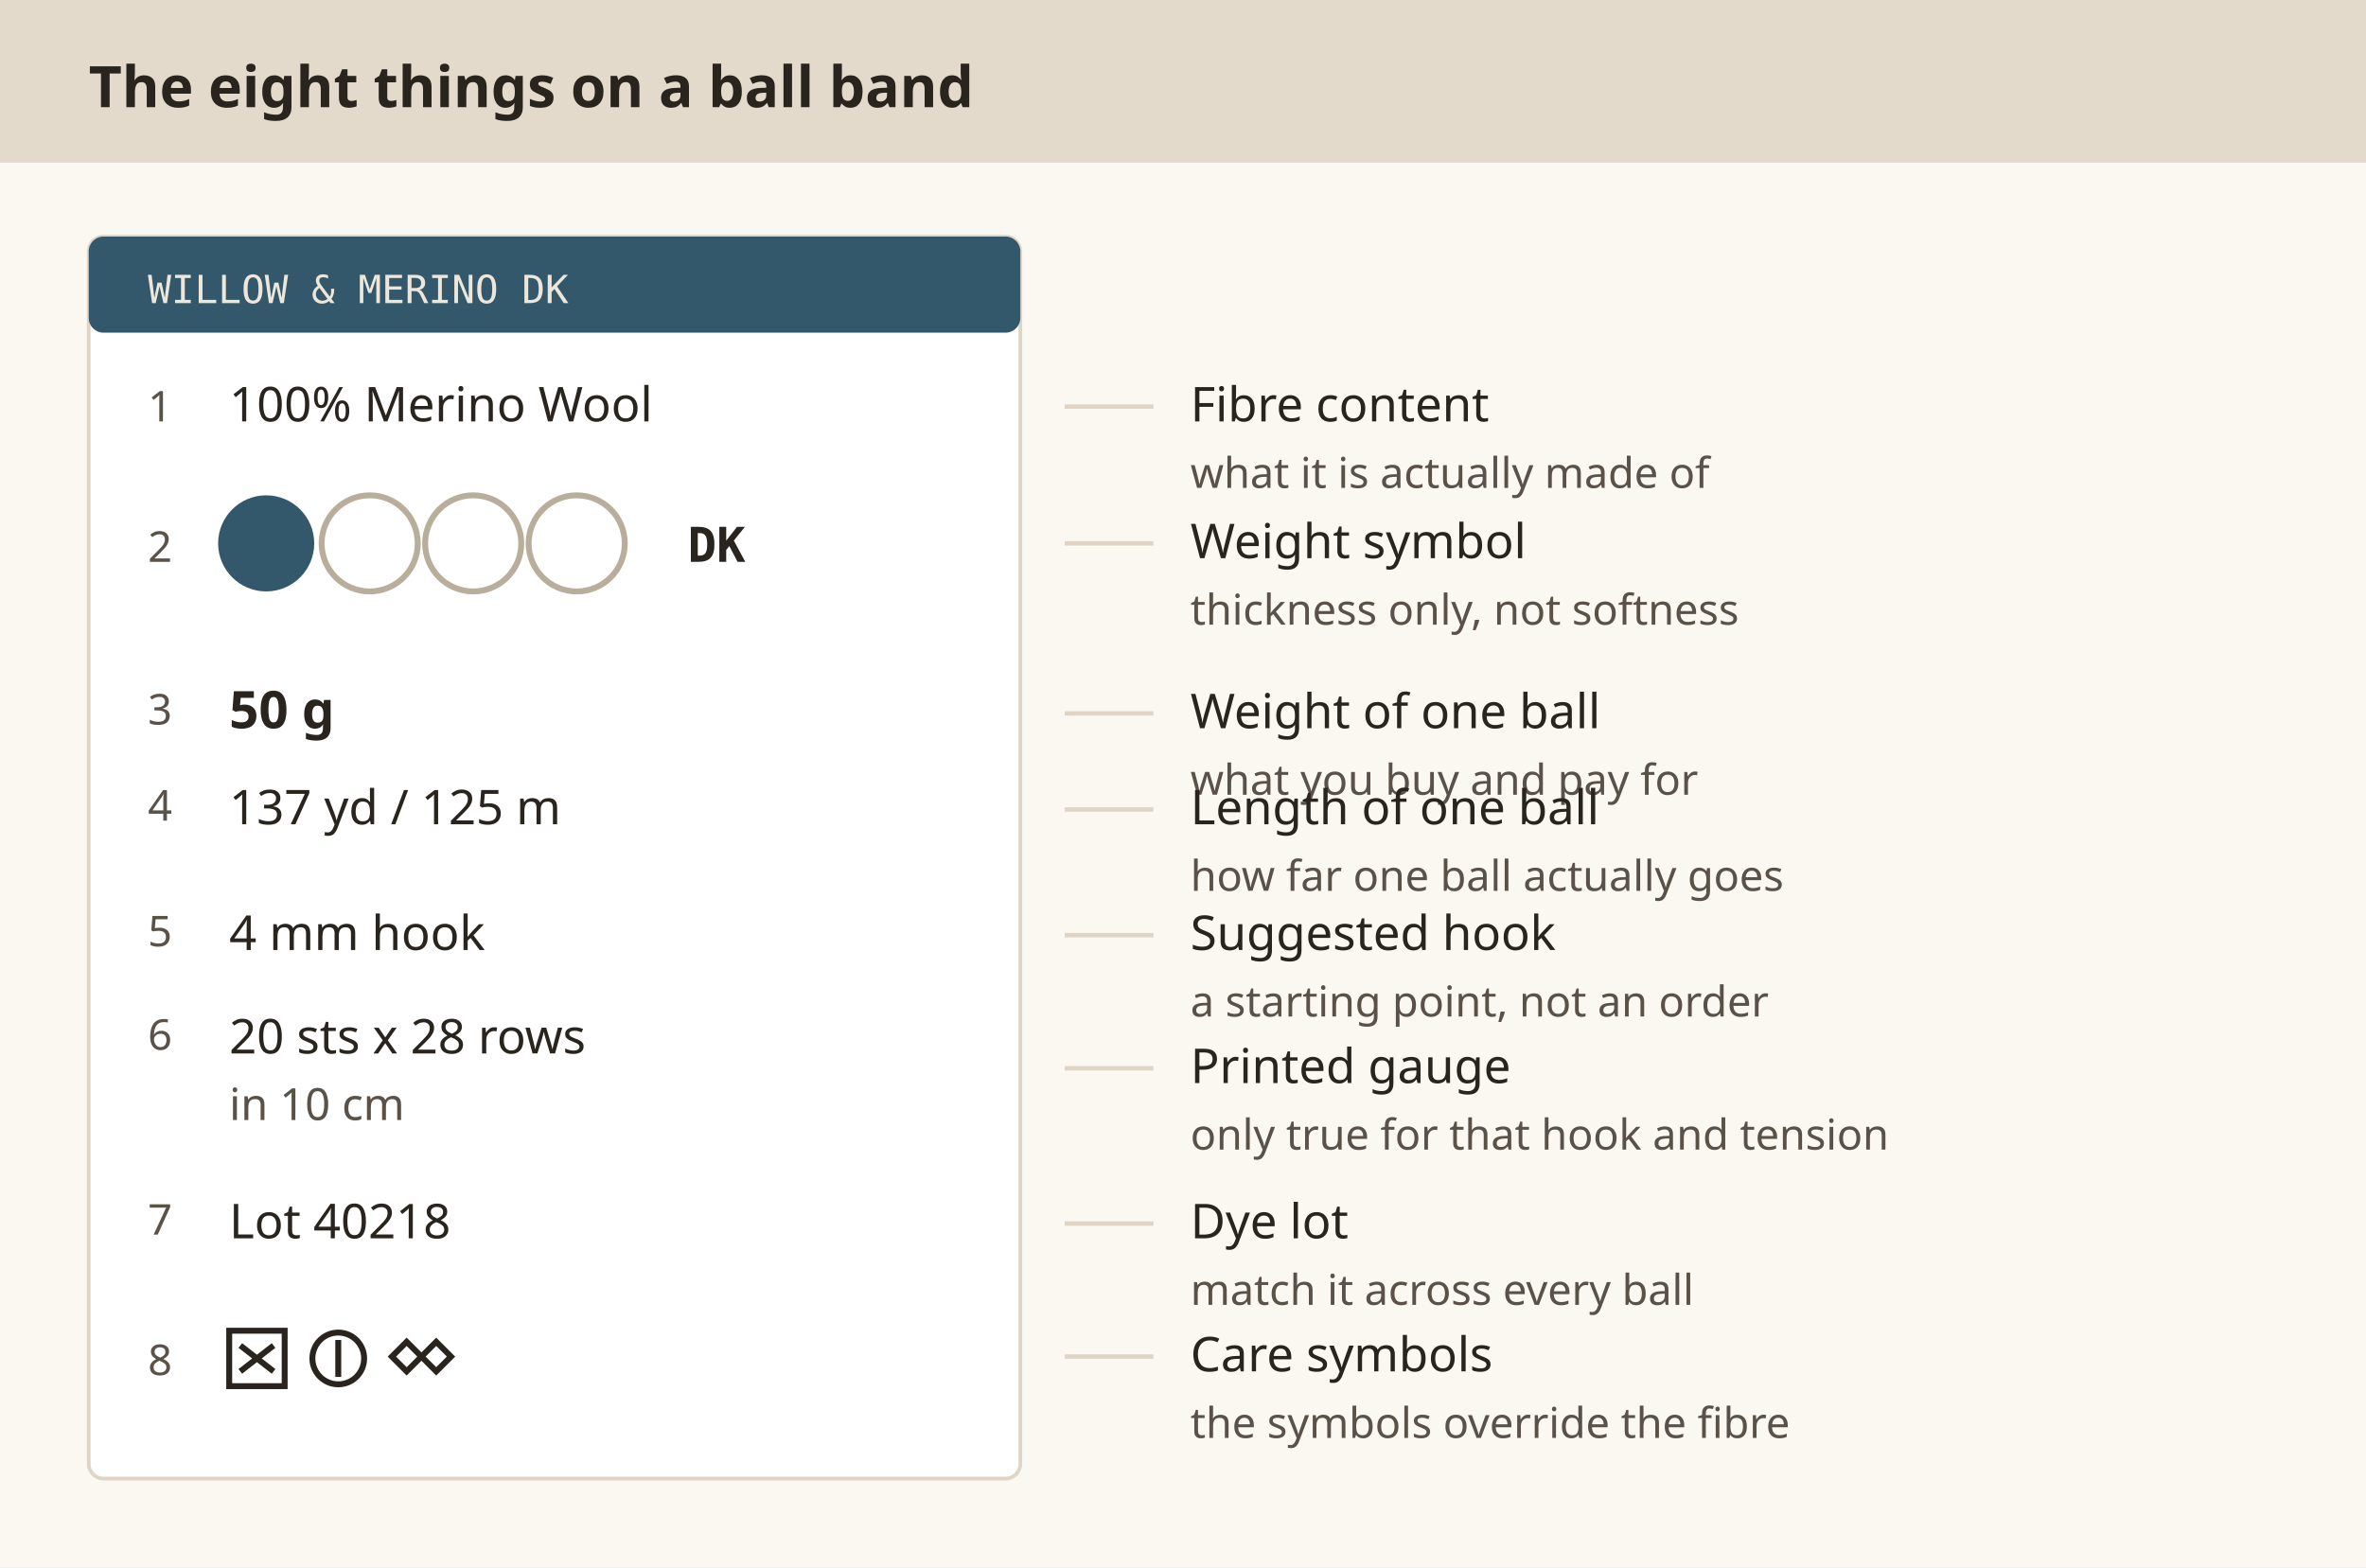
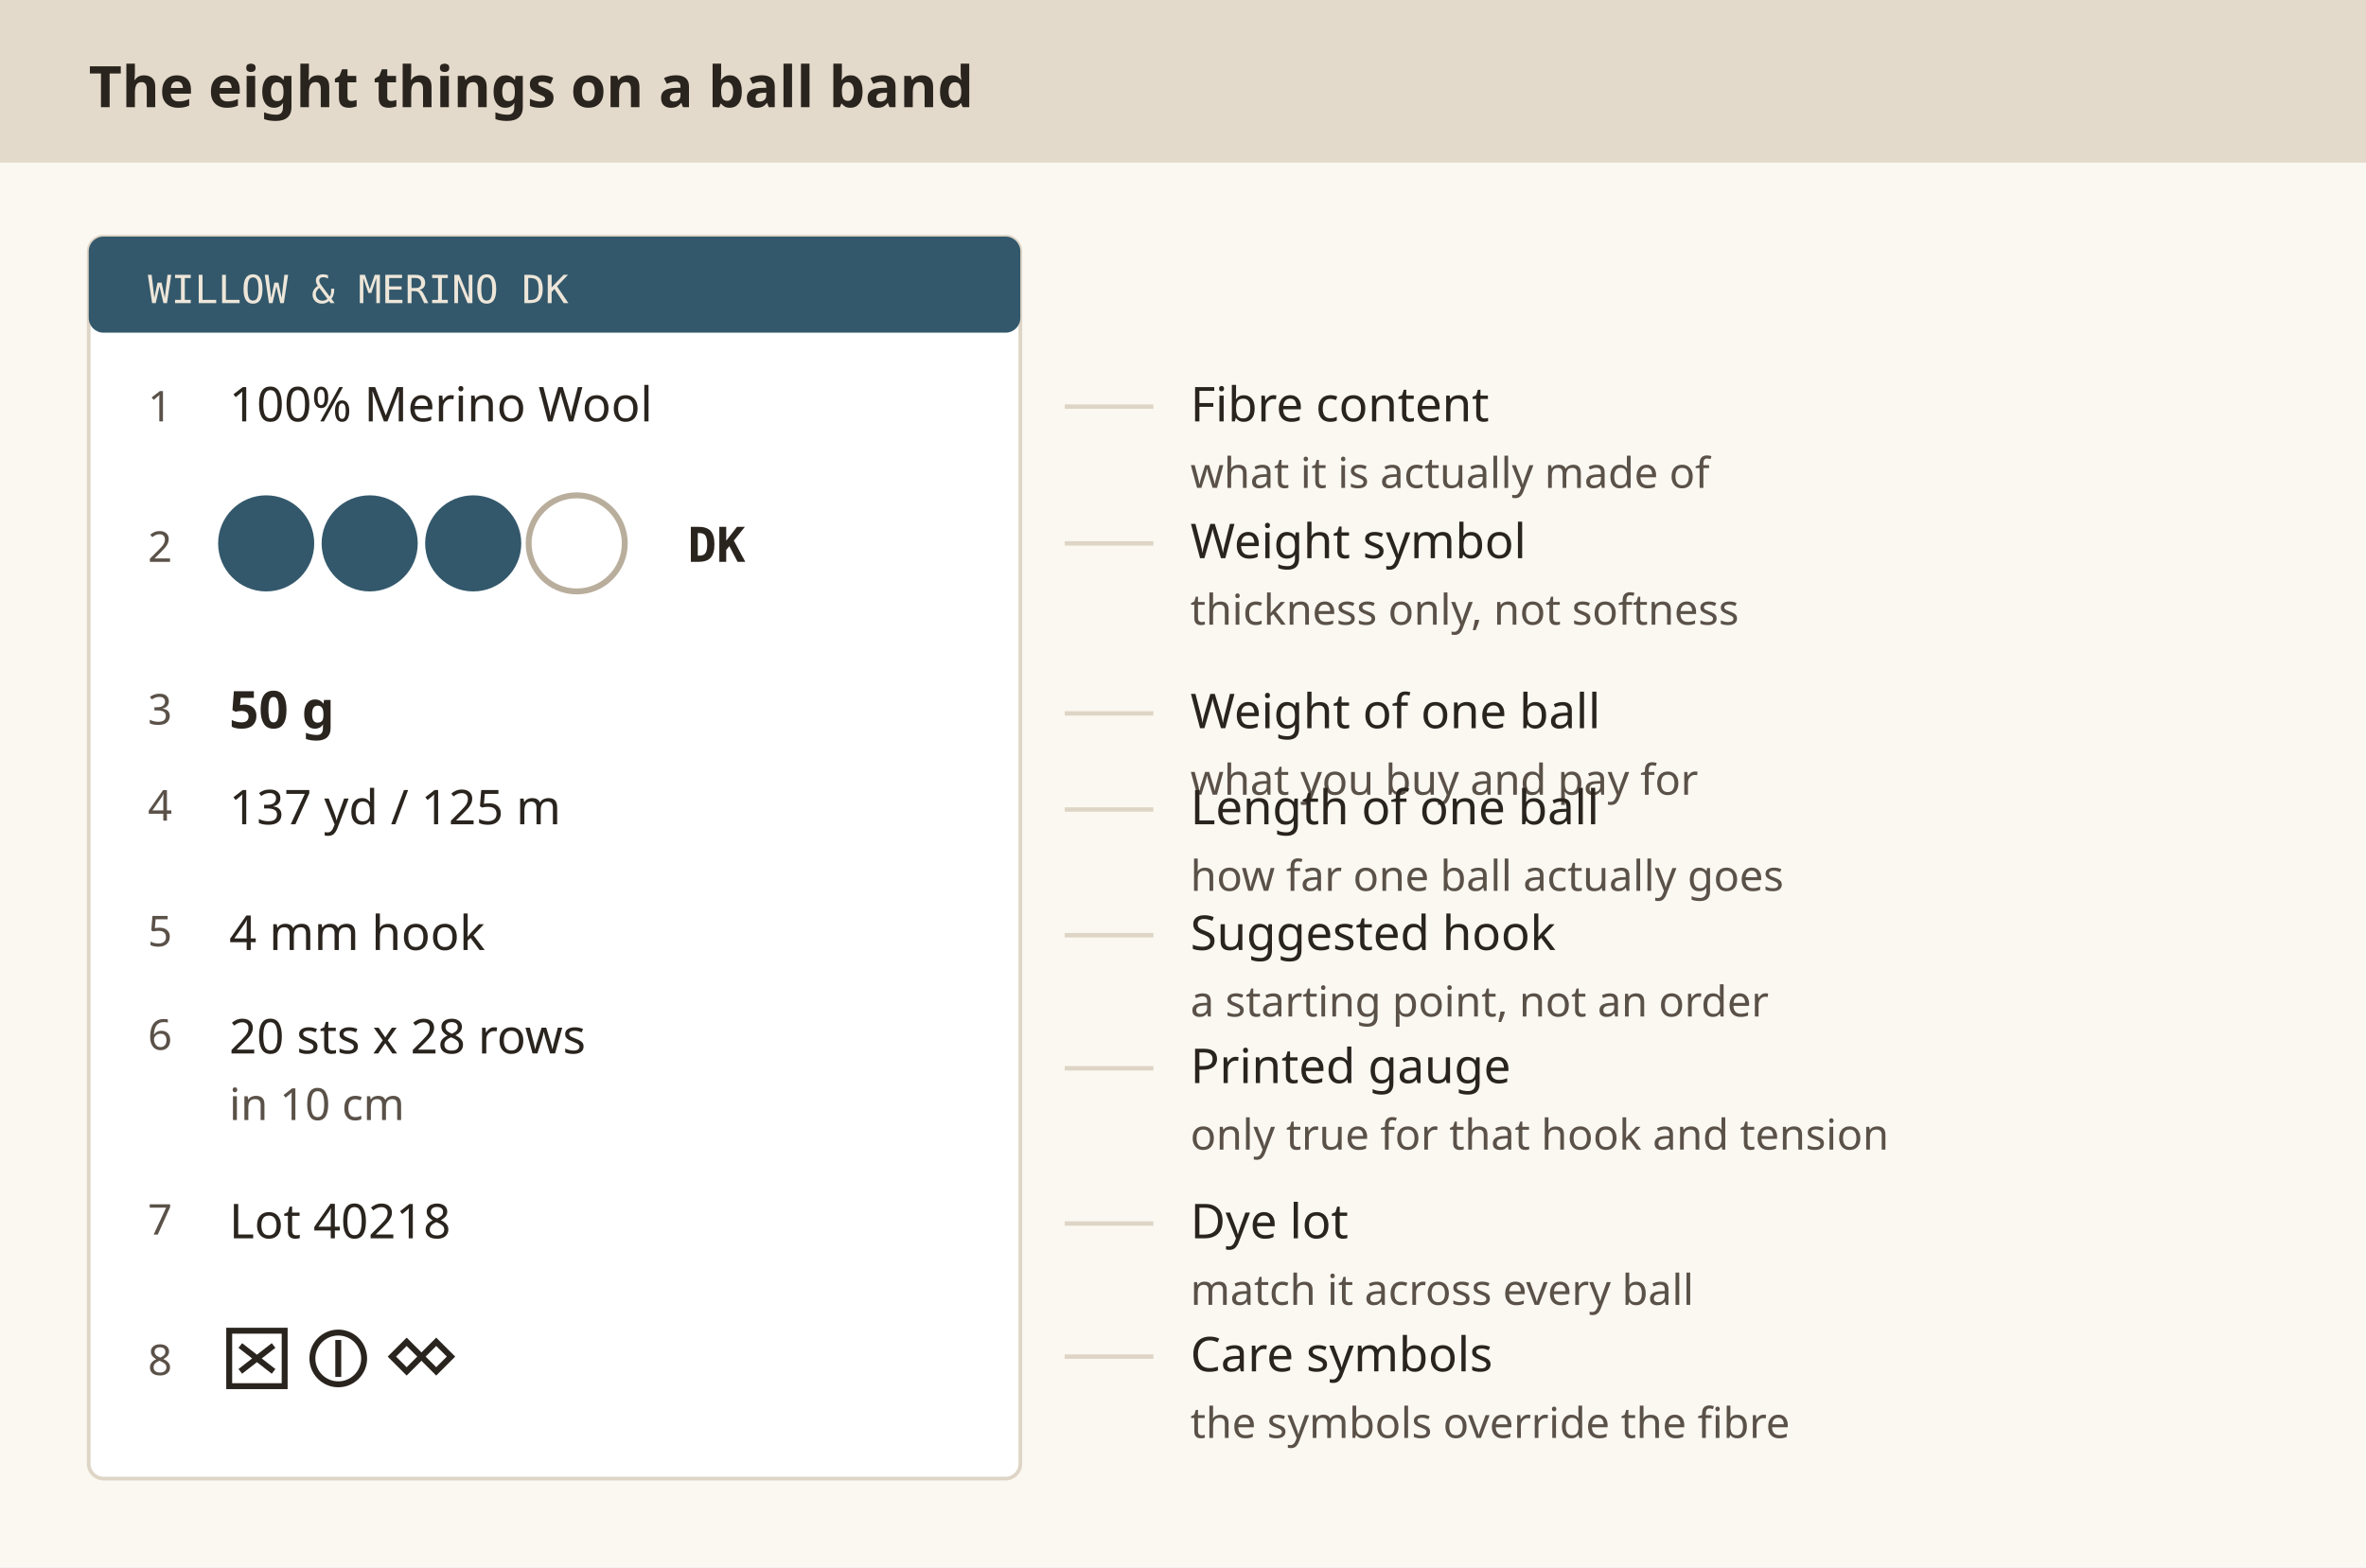
<svg xmlns="http://www.w3.org/2000/svg" viewBox="0 0 640 424" width="640" height="424" role="img" aria-labelledby="t d">
  <rect width="640" height="424" fill="#FBF8F2" />
  <rect width="640" height="44" fill="#E4DACB" />
  <text x="24" y="29" font-family="Work Sans, sans-serif" font-size="15.5" font-weight="600" fill="#2A241E">The eight things on a ball band</text>
  <rect x="24" y="64" width="252" height="336" rx="4" fill="#FFFFFF" stroke="#DED5C6" />
  <rect x="24" y="64" width="252" height="26" rx="4" fill="#33586B" />
  <text x="40" y="82" font-family="Space Mono, monospace" font-size="10.5" fill="#EDE6D9">WILLOW &amp; MERINO DK</text>
  <text x="40" y="114" font-family="Work Sans, sans-serif" font-size="11.5" fill="#5A5148">1</text>
  <text x="62" y="114" font-family="Work Sans, sans-serif" font-size="13" fill="#2A241E">100% Merino Wool</text>
  <text x="40" y="152" font-family="Work Sans, sans-serif" font-size="11.5" fill="#5A5148">2</text>
  <g>
    <circle cx="72" cy="147" r="13" fill="#33586B" />
-     <circle cx="100" cy="147" r="13" fill="#FFFFFF" stroke="#B9AE9C" stroke-width="1.6" />
-     <circle cx="128" cy="147" r="13" fill="#FFFFFF" stroke="#B9AE9C" stroke-width="1.6" />
+     <circle cx="100" cy="147" r="13" fill="#33586B" />
+     <circle cx="128" cy="147" r="13" fill="#33586B" />
    <circle cx="156" cy="147" r="13" fill="#FFFFFF" stroke="#B9AE9C" stroke-width="1.6" />
  </g>
  <text x="186" y="152" font-family="Space Mono, monospace" font-size="13" font-weight="700" fill="#2A241E">DK</text>
  <text x="40" y="196" font-family="Work Sans, sans-serif" font-size="11.5" fill="#5A5148">3</text>
  <text x="62" y="197" font-family="Work Sans, sans-serif" font-size="14" font-weight="700" fill="#2A241E">50 g</text>
  <text x="40" y="222" font-family="Work Sans, sans-serif" font-size="11.5" fill="#5A5148">4</text>
  <text x="62" y="223" font-family="Work Sans, sans-serif" font-size="13" fill="#2A241E">137 yd / 125 m</text>
  <text x="40" y="256" font-family="Work Sans, sans-serif" font-size="11.5" fill="#5A5148">5</text>
  <text x="62" y="257" font-family="Work Sans, sans-serif" font-size="13" fill="#2A241E">4 mm hook</text>
  <text x="40" y="284" font-family="Work Sans, sans-serif" font-size="11.5" fill="#5A5148">6</text>
  <text x="62" y="285" font-family="Work Sans, sans-serif" font-size="13" fill="#2A241E">20 sts x 28 rows</text>
  <text x="62" y="303" font-family="Work Sans, sans-serif" font-size="12" fill="#5A5148">in 10 cm</text>
  <text x="40" y="334" font-family="Work Sans, sans-serif" font-size="11.5" fill="#5A5148">7</text>
  <text x="62" y="335" font-family="Work Sans, sans-serif" font-size="13" fill="#2A241E">Lot 40218</text>
  <text x="40" y="372" font-family="Work Sans, sans-serif" font-size="11.5" fill="#5A5148">8</text>
  <g transform="translate(62,360)" stroke="#2A241E" stroke-width="1.6" fill="none">
    <rect x="0" y="0" width="15" height="15" />
    <path d="M3 4 L12 11 M3 11 L12 4" />
  </g>
  <g transform="translate(84,360)" stroke="#2A241E" stroke-width="1.6" fill="none">
    <circle cx="7.5" cy="7.5" r="7" />
    <path d="M7.5 2.5 L7.5 12.5" />
  </g>
  <g transform="translate(106,360)" stroke="#2A241E" stroke-width="1.6" fill="none">
    <path d="M0 7 L4 3 L8 7 L4 11 Z" />
    <path d="M12 3 L16 7 L12 11 L8 7 Z" />
  </g>
  <g stroke="#DED5C6" stroke-width="1.2">
    <line x1="288" y1="110" x2="312" y2="110" />
    <line x1="288" y1="147" x2="312" y2="147" />
    <line x1="288" y1="193" x2="312" y2="193" />
    <line x1="288" y1="219" x2="312" y2="219" />
    <line x1="288" y1="253" x2="312" y2="253" />
    <line x1="288" y1="289" x2="312" y2="289" />
    <line x1="288" y1="331" x2="312" y2="331" />
    <line x1="288" y1="367" x2="312" y2="367" />
  </g>
  <g font-family="Work Sans, sans-serif">
    <text x="322" y="114" font-size="13" fill="#2A241E">Fibre content</text>
    <text x="322" y="132" font-size="11.5" fill="#5A5148">what it is actually made of</text>
    <text x="322" y="151" font-size="13" fill="#2A241E">Weight symbol</text>
    <text x="322" y="169" font-size="11.5" fill="#5A5148">thickness only, not softness</text>
    <text x="322" y="197" font-size="13" fill="#2A241E">Weight of one ball</text>
    <text x="322" y="215" font-size="11.5" fill="#5A5148">what you buy and pay for</text>
    <text x="322" y="223" font-size="13" fill="#2A241E">Length of one ball</text>
    <text x="322" y="241" font-size="11.5" fill="#5A5148">how far one ball actually goes</text>
    <text x="322" y="257" font-size="13" fill="#2A241E">Suggested hook</text>
    <text x="322" y="275" font-size="11.5" fill="#5A5148">a starting point, not an order</text>
    <text x="322" y="293" font-size="13" fill="#2A241E">Printed gauge</text>
    <text x="322" y="311" font-size="11.5" fill="#5A5148">only true for that hook and tension</text>
    <text x="322" y="335" font-size="13" fill="#2A241E">Dye lot</text>
    <text x="322" y="353" font-size="11.5" fill="#5A5148">match it across every ball</text>
    <text x="322" y="371" font-size="13" fill="#2A241E">Care symbols</text>
    <text x="322" y="389" font-size="11.5" fill="#5A5148">the symbols override the fibre</text>
  </g>
</svg>
